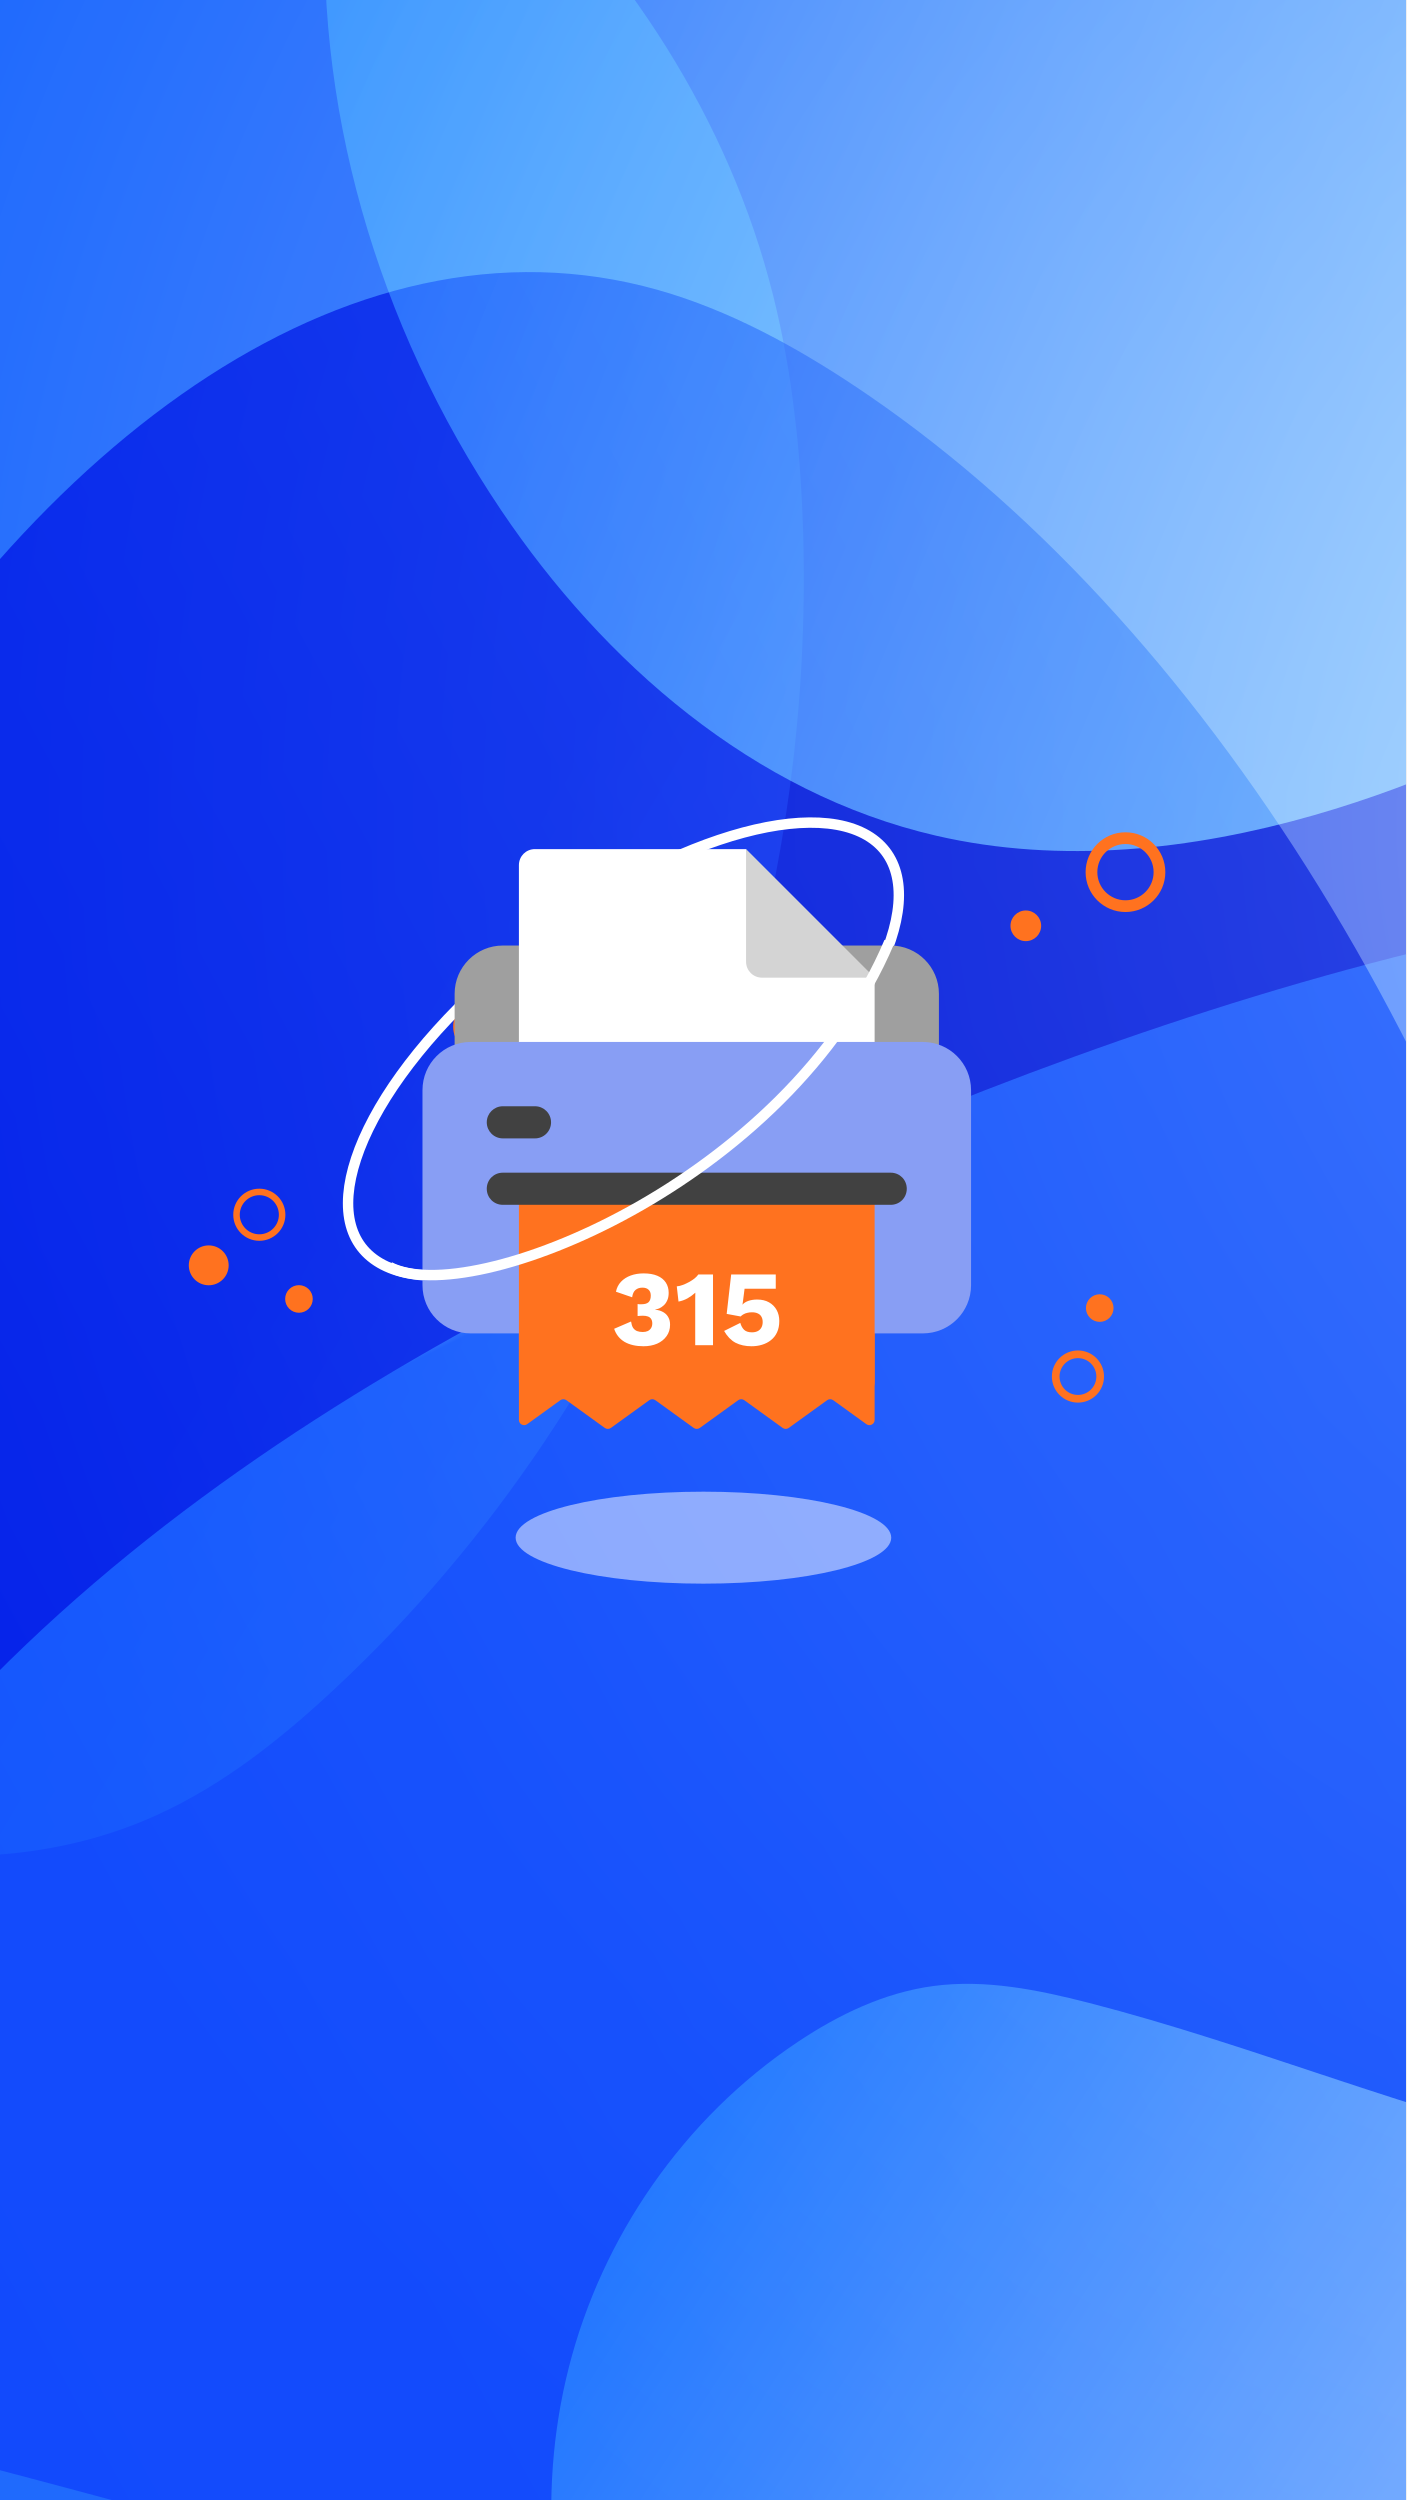
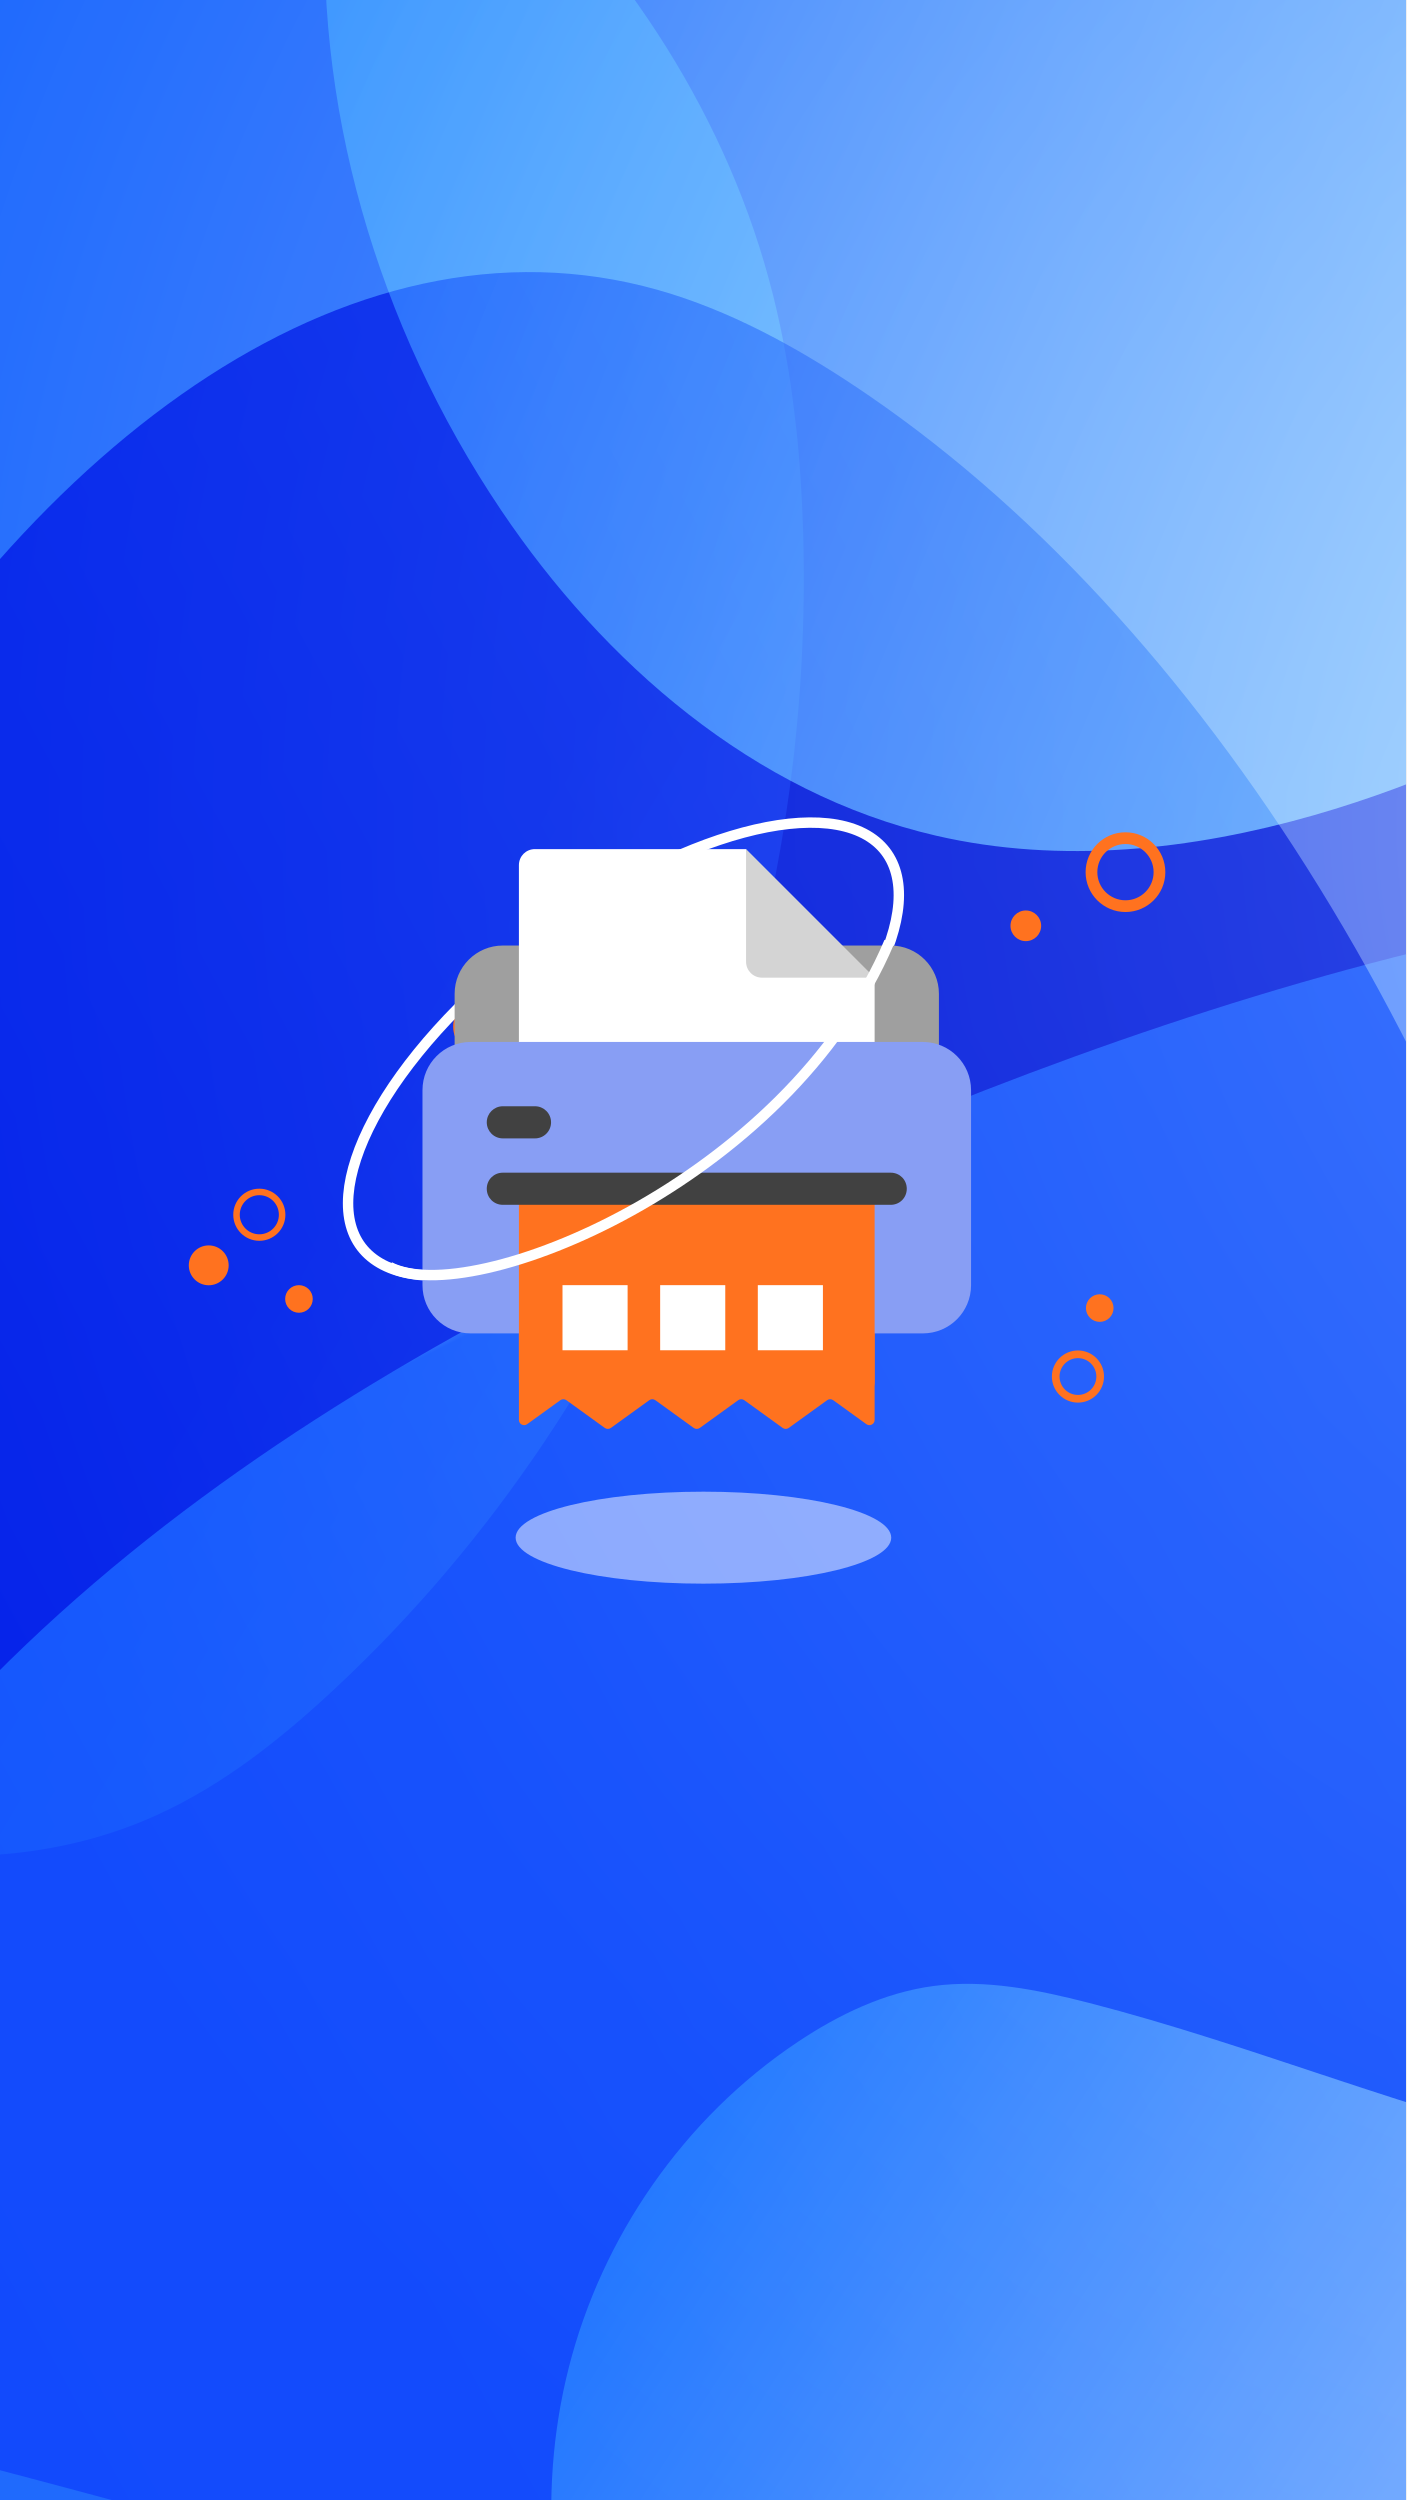
<svg xmlns="http://www.w3.org/2000/svg" width="1080" height="1920" viewBox="0 0 1080 1920" fill="none">
  <g clip-path="url(#clip0_117_314)">
    <rect width="1080" height="1920" fill="#EEEEEE" />
    <mask id="mask0_117_314" style="mask-type:luminance" maskUnits="userSpaceOnUse" x="0" y="-81" width="1080" height="2082">
      <path d="M1080 2000.77L1080 -81L-0 -81L-0 2000.77L1080 2000.77Z" fill="white" />
    </mask>
    <g mask="url(#mask0_117_314)">
      <path d="M1080 2000.77L1080 -80.999L0 -80.999L0 2000.77L1080 2000.77Z" fill="url(#paint0_radial_117_314)" />
-       <path style="mix-blend-mode:screen" d="M-852.822 -355.09C-569.025 -410.127 -269.163 -426.989 5.616 -339.269C280.422 -251.548 526.014 -44.021 593.838 227.207C608.553 286.069 614.844 346.675 616.761 407.176C627.075 734.665 501.309 1068.84 257.229 1296.9C216.621 1334.84 172.422 1370.18 121.311 1393.57C-10.557 1453.89 -173.988 1424.1 -292.869 1342.44C-411.75 1260.81 -490.752 1134.55 -541.269 1002.56C-591.813 870.578 -616.788 731.074 -648.54 593.755C-679.077 461.693 -716.067 331.114 -753.03 200.586C-773.523 128.193 -794.232 55.253 -828.819 -11.988C-874.314 -100.438 -942.003 -173.82 -1014.63 -242.336C-1054.24 -279.704 -1072.09 -298.934 -1010.5 -321.417C-961.902 -339.165 -903.717 -345.228 -852.795 -355.09L-852.822 -355.09Z" fill="url(#paint1_linear_117_314)" />
+       <path style="mix-blend-mode:screen" d="M-852.822 -355.09C-569.025 -410.127 -269.163 -426.989 5.616 -339.269C280.422 -251.548 526.014 -44.021 593.838 227.207C608.553 286.069 614.844 346.675 616.761 407.176C627.075 734.665 501.309 1068.84 257.229 1296.9C216.621 1334.84 172.422 1370.18 121.311 1393.57C-10.557 1453.89 -173.988 1424.1 -292.869 1342.44C-411.75 1260.81 -490.752 1134.55 -541.269 1002.56C-591.813 870.578 -616.788 731.074 -648.54 593.755C-679.077 461.693 -716.067 331.114 -753.03 200.587C-773.523 128.193 -794.232 55.253 -828.819 -11.988C-874.314 -100.438 -942.003 -173.82 -1014.63 -242.336C-1054.24 -279.704 -1072.09 -298.934 -1010.5 -321.417C-961.902 -339.165 -903.717 -345.228 -852.795 -355.09L-852.822 -355.09Z" fill="url(#paint1_linear_117_314)" />
      <g style="mix-blend-mode:multiply">
        <path d="M-454.086 1698.42C-398.564 1308.9 -306.995 921.932 -140.841 628.626C25.314 335.364 276.682 150.019 516.574 226.058C568.644 242.557 619.126 270.668 668.019 304.294C932.59 486.097 1154.87 842.979 1251.12 1285.45C1267.15 1359.07 1279.83 1435.64 1280.54 1513.79C1282.43 1715.45 1201.43 1903.18 1094.75 2004.05C988.057 2104.93 859.784 2129.19 736.908 2114.17C614.031 2099.19 494.113 2047.63 373.564 2005.89C257.618 1965.76 140.603 1934.56 23.643 1903.4C-41.247 1886.09 -106.602 1868.79 -172.313 1872.24C-258.732 1876.81 -340.906 1918.28 -420.943 1968.81C-464.604 1996.39 -486.161 2007.37 -482.518 1916.63C-479.642 1844.98 -464.084 1768.22 -454.141 1698.33L-454.086 1698.42Z" fill="url(#paint2_linear_117_314)" style="mix-blend-mode:screen" />
      </g>
-       <path style="mix-blend-mode:screen" d="M1339.31 1993.13C1270.22 2072.37 1195.4 2147.94 1108 2208.07C1020.6 2268.24 919.728 2312.66 813.024 2324.55C753.786 2331.16 692.118 2327.38 637.389 2304.54C556.66 2270.84 498.717 2198.73 464.373 2120.66C422.685 2025.89 411.426 1918.26 436.833 1818.26C462.24 1718.28 524.88 1626.79 612.684 1568.19C644.085 1547.24 679.24 1530.22 717.094 1525.23C756.838 1519.97 797.094 1528.17 835.839 1538.11C964.008 1571 1086.37 1623.43 1215.68 1651.98C1244.67 1658.38 1274.64 1663.59 1304.1 1659.4C1334.69 1655.05 1362.74 1640.84 1389.18 1625.39C1435.56 1598.27 1479.06 1566.58 1518.83 1531C1541.67 1510.58 1593.11 1433.08 1623.7 1434.72C1629.96 1480.21 1606.47 1540.79 1591.89 1584.04C1575.07 1633.95 1553.26 1682.24 1528.01 1728.72C1476.44 1823.73 1410.75 1911.13 1339.31 1993.1L1339.31 1993.13Z" fill="url(#paint3_linear_117_314)" />
+       <path style="mix-blend-mode:screen" d="M1339.31 1993.13C1270.22 2072.37 1195.4 2147.94 1108 2208.07C1020.6 2268.24 919.728 2312.66 813.024 2324.55C753.786 2331.16 692.118 2327.38 637.389 2304.54C556.659 2270.84 498.717 2198.73 464.373 2120.66C422.685 2025.89 411.426 1918.26 436.833 1818.26C462.24 1718.28 524.88 1626.79 612.684 1568.19C644.085 1547.24 679.24 1530.22 717.094 1525.23C756.838 1519.97 797.095 1528.17 835.84 1538.11C964.009 1571 1086.37 1623.43 1215.68 1651.98C1244.67 1658.38 1274.64 1663.59 1304.1 1659.4C1334.69 1655.05 1362.74 1640.84 1389.18 1625.39C1435.56 1598.27 1479.06 1566.58 1518.83 1531C1541.67 1510.58 1593.11 1433.08 1623.7 1434.72C1629.96 1480.21 1606.47 1540.79 1591.89 1584.04C1575.07 1633.95 1553.26 1682.24 1528.01 1728.72C1476.44 1823.73 1410.75 1911.13 1339.31 1993.1L1339.31 1993.13Z" fill="url(#paint3_linear_117_314)" />
      <path style="mix-blend-mode:screen" d="M1762.92 -54.679C1674.55 92.502 1575.78 235.286 1452.12 356.601C1328.46 477.916 1178.34 577.477 1009.24 626.034C915.333 652.993 814.434 663.818 719.124 641.856C578.535 609.484 463.488 508.7 384.837 391.809C289.365 249.91 239.388 78.815 250.971 -89.939C262.527 -258.692 336.858 -423.933 461.652 -542.854C506.283 -585.374 558.15 -622.56 617.901 -641.036C680.649 -660.448 748.203 -658.236 813.84 -652.772C1030.97 -634.712 1244.44 -583.475 1462.08 -572.754C1510.93 -570.36 1560.96 -570.151 1607.34 -584.984C1655.54 -600.415 1696.77 -631.095 1734.97 -663.363C1802.04 -719.961 1863.06 -783.195 1916.9 -851.659C1947.84 -891.004 2008.19 -1030.48 2058.16 -1036.23C2081.73 -964.335 2061.62 -859.882 2050.82 -785.927C2038.34 -700.522 2017.28 -616.445 1990.18 -534.293C1934.77 -366.424 1854.31 -206.934 1762.92 -54.731L1762.92 -54.679Z" fill="url(#paint4_linear_117_314)" />
      <path style="mix-blend-mode:screen" d="M619.461 893.904C445.635 969.576 275.589 1056.46 126.792 1171.51C-22.005 1286.55 -149.364 1431.36 -221.859 1601.39C-262.116 1695.83 -285.12 1799.24 -270.972 1900.41C-250.101 2049.65 -150.066 2179.84 -28.161 2274.01C119.853 2388.35 305.37 2458.69 494.937 2464.99C684.531 2471.29 876.96 2412.16 1023.19 2295.69C1075.49 2254.05 1122.58 2204.3 1149.69 2144.37C1178.14 2081.45 1182.98 2011.16 1184 1942.52C1187.38 1715.5 1153.33 1488.67 1164.94 1261.88C1167.56 1211.01 1172.74 1159.12 1194.34 1112.62C1216.78 1064.32 1255.5 1024.93 1295.62 988.806C1366.06 925.416 1443.23 869.026 1525.47 820.625C1572.72 792.808 1734.91 745.395 1746.76 694.184C1669.09 661.942 1550.31 671.493 1466.61 674.667C1369.98 678.336 1273.83 691.061 1179.22 710.239C985.878 749.455 799.173 815.603 619.407 893.852L619.461 893.904Z" fill="url(#paint5_linear_117_314)" />
    </g>
    <circle cx="199.16" cy="932.924" r="17.516" stroke="#FF721F" stroke-width="5" />
    <path fill-rule="evenodd" clip-rule="evenodd" d="M827.862 1071.31C835.665 1071.31 841.991 1064.98 841.991 1057.18C841.991 1049.38 835.665 1043.05 827.862 1043.05C820.059 1043.05 813.733 1049.38 813.733 1057.18C813.733 1064.98 820.059 1071.31 827.862 1071.31ZM827.862 1077.2C838.916 1077.2 847.878 1068.23 847.878 1057.18C847.878 1046.13 838.916 1037.16 827.862 1037.16C816.808 1037.16 807.846 1046.13 807.846 1057.18C807.846 1068.23 816.808 1077.2 827.862 1077.2Z" fill="#FF721F" />
-     <path fill-rule="evenodd" clip-rule="evenodd" d="M864.361 691.423C876.296 691.423 885.97 681.748 885.97 669.814C885.97 657.88 876.296 648.205 864.361 648.205C852.427 648.205 842.753 657.88 842.753 669.814C842.753 681.748 852.427 691.423 864.361 691.423ZM864.361 700.427C881.268 700.427 894.974 686.721 894.974 669.814C894.974 652.907 881.268 639.202 864.361 639.202C847.455 639.202 833.749 652.907 833.749 669.814C833.749 686.721 847.455 700.427 864.361 700.427Z" fill="#FF721F" />
+     <path fill-rule="evenodd" clip-rule="evenodd" d="M864.362 691.423C876.296 691.423 885.97 681.748 885.97 669.814C885.97 657.88 876.296 648.205 864.362 648.205C852.427 648.205 842.753 657.88 842.753 669.814C842.753 681.748 852.427 691.423 864.362 691.423ZM864.362 700.427C881.268 700.427 894.974 686.721 894.974 669.814C894.974 652.907 881.268 639.202 864.362 639.202C847.455 639.202 833.749 652.907 833.749 669.814C833.749 686.721 847.455 700.427 864.362 700.427Z" fill="#FF721F" />
    <circle cx="160.306" cy="971.778" r="15.306" fill="#FF721F" />
    <circle cx="787.83" cy="711.023" r="11.774" fill="#FF721F" />
    <circle cx="844.597" cy="1004.6" r="10.597" fill="#FF721F" />
    <circle cx="229.597" cy="997.597" r="10.597" fill="#FF721F" />
    <ellipse cx="540.232" cy="1180.93" rx="144.232" ry="35.322" fill="white" fill-opacity="0.5" />
    <circle cx="369.207" cy="788.391" r="21.193" fill="#FF721F" />
    <path d="M587.054 855.252C536.339 901.767 478.125 938.056 425.19 959.183C371.946 980.433 325.568 985.809 296.83 972.67C268.093 959.532 260.394 929.432 273.498 889.83C286.525 850.458 319.85 802.79 370.566 756.274C421.282 709.759 479.495 673.47 532.43 652.344C585.674 631.093 632.052 625.717 660.79 638.856C689.527 651.994 697.226 682.094 684.122 721.697C671.095 761.068 637.77 808.736 587.054 855.252Z" stroke="white" stroke-width="8" />
-     <path d="M398.524 1025.94V1090.52C398.524 1093.78 402.222 1095.67 404.867 1093.76L430.33 1075.36C431.728 1074.34 433.618 1074.34 435.016 1075.36L464.479 1096.65C465.877 1097.66 467.767 1097.66 469.165 1096.65L498.628 1075.36C500.026 1074.34 501.916 1074.34 503.314 1075.36L532.777 1096.65C534.175 1097.66 536.065 1097.66 537.464 1096.65L566.926 1075.36C568.325 1074.34 570.214 1074.34 571.613 1075.36L601.075 1096.65C602.474 1097.66 604.363 1097.66 605.762 1096.65L635.224 1075.36C636.623 1074.34 638.512 1074.34 639.911 1075.36L665.373 1093.76C668.018 1095.67 671.716 1093.78 671.716 1090.52V842.321C671.716 840.112 669.926 838.321 667.716 838.321H402.524C400.315 838.321 398.524 840.112 398.524 842.321V1025.94Z" fill="#FF721F" />
+     <path d="M398.524 1025.94V1090.52C398.524 1093.78 402.222 1095.67 404.867 1093.76L430.33 1075.36C431.728 1074.34 433.618 1074.34 435.016 1075.36L464.479 1096.65C465.877 1097.66 467.767 1097.66 469.165 1096.65L498.628 1075.36C500.026 1074.34 501.916 1074.34 503.315 1075.36L532.777 1096.65C534.175 1097.66 536.065 1097.66 537.464 1096.65L566.926 1075.36C568.325 1074.34 570.214 1074.34 571.613 1075.36L601.075 1096.65C602.474 1097.66 604.363 1097.66 605.762 1096.65L635.224 1075.36C636.623 1074.34 638.512 1074.34 639.911 1075.36L665.373 1093.76C668.018 1095.67 671.716 1093.78 671.716 1090.52V842.321C671.716 840.112 669.926 838.321 667.716 838.321H402.524C400.315 838.321 398.524 840.112 398.524 842.321V1025.94Z" fill="#FF721F" />
    <path d="M410.867 824.915H361.494C354.672 824.915 349.151 819.394 349.151 812.572V763.199C349.151 742.781 365.762 726.17 386.18 726.17H410.867C417.689 726.17 423.21 731.691 423.21 738.513V812.572C423.21 819.394 417.689 824.915 410.867 824.915Z" fill="#9F9F9F" />
    <path d="M721.088 812.572C721.088 819.394 715.567 824.915 708.745 824.915H659.372C652.55 824.915 647.029 819.394 647.029 812.572L622.343 738.513C622.343 731.691 627.864 726.17 634.686 726.17H684.058C704.477 726.17 721.088 742.781 721.088 763.199V812.572Z" fill="#9F9F9F" />
    <path d="M671.716 750.856V812.572C671.716 819.483 666.286 824.915 659.373 824.915H410.867C403.954 824.915 398.524 819.483 398.524 812.572V664.455C398.524 657.542 403.954 652.112 410.867 652.112H572.972L597.658 726.17L671.716 750.856Z" fill="white" />
    <path d="M708.745 800.229H361.494C341.004 800.229 324.465 816.767 324.465 837.258V987.02C324.465 1007.51 341.004 1024.05 361.494 1024.05H708.745C729.235 1024.05 745.774 1007.51 745.774 987.02V837.258C745.774 816.767 729.235 800.229 708.745 800.229Z" fill="#889EF4" />
    <path d="M572.971 738.513C572.971 745.425 578.401 750.856 585.314 750.856H671.715L572.971 652.112V738.513Z" fill="#D4D4D4" />
    <path d="M410.867 874.287H386.18C379.358 874.287 373.837 868.766 373.837 861.944C373.837 855.121 379.358 849.601 386.18 849.601H410.867C417.689 849.601 423.21 855.121 423.21 861.944C423.21 868.766 417.689 874.287 410.867 874.287Z" fill="#414141" />
    <path d="M671.716 915.429V1061.08C671.716 1067.99 666.286 1073.42 659.373 1073.42H410.867C403.954 1073.42 398.524 1067.99 398.524 1061.08V915.429H671.716Z" fill="#FF721F" />
    <path d="M696.402 912.962C696.402 919.873 690.972 925.305 684.059 925.305H386.18C379.268 925.305 373.837 919.873 373.837 912.962C373.837 906.049 379.268 900.619 386.18 900.619H684.059C690.972 900.619 696.402 906.049 696.402 912.962Z" fill="#414141" />
-     <path d="M494.203 1033.92C488.388 1033.92 483.533 1032.8 479.638 1030.55C475.798 1028.25 473.137 1024.9 471.656 1020.51L484.658 1014.91C484.932 1016.89 485.426 1018.48 486.139 1019.69C486.907 1020.84 487.922 1021.69 489.183 1022.24C490.445 1022.73 491.926 1022.98 493.627 1022.98C495.163 1022.98 496.452 1022.73 497.494 1022.24C498.591 1021.69 499.442 1020.92 500.045 1019.93C500.649 1018.95 500.95 1017.77 500.95 1016.4C500.95 1014.97 500.649 1013.82 500.045 1012.94C499.497 1012.06 498.674 1011.43 497.577 1011.05C496.534 1010.66 495.245 1010.47 493.709 1010.47C492.996 1010.47 492.338 1010.5 491.734 1010.55C491.131 1010.55 490.445 1010.61 489.677 1010.72V1001.5C490.116 1001.56 490.555 1001.61 490.994 1001.67C491.433 1001.67 491.954 1001.67 492.557 1001.67C495.135 1001.67 496.973 1001.15 498.07 1000.1C499.222 999.006 499.798 997.306 499.798 995.002C499.798 993.027 499.222 991.518 498.07 990.476C496.973 989.433 495.41 988.912 493.38 988.912C491.241 988.912 489.485 989.488 488.114 990.64C486.742 991.737 485.864 993.63 485.48 996.318L473.055 992.039C473.659 989.022 474.948 986.471 476.923 984.387C478.897 982.302 481.366 980.711 484.328 979.614C487.346 978.517 490.665 977.968 494.285 977.968C498.454 977.968 501.965 978.572 504.818 979.778C507.67 980.985 509.837 982.713 511.319 984.963C512.8 987.212 513.54 989.845 513.54 992.862C513.54 995.221 513.156 997.196 512.388 998.787C511.675 1000.38 510.743 1001.67 509.591 1002.65C508.493 1003.64 507.369 1004.38 506.217 1004.88C505.065 1005.31 504.105 1005.59 503.337 1005.7V1005.95C504.324 1005.95 505.449 1006.14 506.71 1006.52C507.972 1006.91 509.207 1007.54 510.413 1008.41C511.62 1009.24 512.608 1010.39 513.376 1011.87C514.199 1013.35 514.61 1015.19 514.61 1017.38C514.61 1020.78 513.705 1023.72 511.895 1026.19C510.139 1028.66 507.725 1030.58 504.653 1031.95C501.581 1033.26 498.098 1033.92 494.203 1033.92Z" fill="white" />
-     <path d="M533.929 1033.1V1001.83C533.929 1000.41 533.929 998.951 533.929 997.47C533.984 995.934 534.011 994.371 534.011 992.78C532.201 994.426 530.198 995.879 528.004 997.141C525.81 998.348 523.506 999.171 521.092 999.61L519.775 987.925C521.202 987.815 522.71 987.459 524.301 986.855C525.947 986.252 527.565 985.511 529.156 984.633C530.747 983.756 532.173 982.823 533.435 981.836C534.697 980.793 535.657 979.778 536.315 978.791H547.588V1033.1H533.929Z" fill="white" />
-     <path d="M577.184 1033.92C572.466 1033.92 568.352 1033.02 564.841 1031.21C561.385 1029.34 558.478 1026.33 556.119 1022.16L568.544 1015.98C569.147 1018.18 570.107 1019.93 571.424 1021.25C572.795 1022.57 574.825 1023.23 577.513 1023.23C579.214 1023.23 580.668 1022.92 581.874 1022.32C583.081 1021.72 584.014 1020.84 584.672 1019.69C585.385 1018.48 585.742 1017.03 585.742 1015.33C585.742 1013.68 585.413 1012.31 584.754 1011.21C584.151 1010.11 583.246 1009.29 582.039 1008.74C580.832 1008.14 579.324 1007.84 577.513 1007.84C576.197 1007.84 575.017 1007.98 573.975 1008.25C572.933 1008.47 571.973 1008.83 571.095 1009.32C570.272 1009.76 569.504 1010.33 568.791 1011.05L558.093 1009.07L561.55 978.791H595.781V989.735H571.835L570.437 1000.6L570.19 1001.91H570.272C571.369 1000.65 572.905 999.692 574.88 999.034C576.855 998.375 579.049 998.046 581.463 998.046C585.029 998.046 588.073 998.759 590.597 1000.19C593.12 1001.61 595.068 1003.56 596.439 1006.03C597.811 1008.5 598.496 1011.32 598.496 1014.5C598.496 1017.85 597.92 1020.76 596.768 1023.23C595.671 1025.64 594.108 1027.64 592.078 1029.23C590.103 1030.82 587.826 1032 585.248 1032.77C582.725 1033.54 580.037 1033.92 577.184 1033.92Z" fill="white" />
    <path d="M682.983 723.345C604.686 908.197 360.964 1005.92 299.15 972.956" stroke="white" stroke-width="8" />
+     <rect x="432" y="987" width="50" height="50" fill="white" />
+     <rect x="507" y="987" width="50" height="50" fill="white" />
+     <rect x="582" y="987" width="50" height="50" fill="white" />
  </g>
  <defs>
    <radialGradient id="paint0_radial_117_314" cx="0" cy="0" r="1" gradientUnits="userSpaceOnUse" gradientTransform="translate(1541.73 629.328) rotate(90) scale(1641.97 1703.67)">
      <stop stop-color="#889EF4" />
      <stop offset="1" stop-color="#103CE9" />
    </radialGradient>
    <linearGradient id="paint1_linear_117_314" x1="1607.66" y1="1797.06" x2="204.873" y2="976.569" gradientUnits="userSpaceOnUse">
      <stop stop-color="#889EF4" />
      <stop offset="1" stop-color="#103CE9" />
    </linearGradient>
    <linearGradient id="paint2_linear_117_314" x1="1637.92" y1="-372.585" x2="-1011.55" y2="1070.43" gradientUnits="userSpaceOnUse">
      <stop stop-color="#889EF4" />
      <stop offset="1" stop-color="#103CE9" />
    </linearGradient>
    <linearGradient id="paint3_linear_117_314" x1="1354.6" y1="2004.78" x2="601.221" y2="1521.44" gradientUnits="userSpaceOnUse">
      <stop stop-color="#889EF4" />
      <stop offset="1" stop-color="#103CE9" />
    </linearGradient>
    <linearGradient id="paint4_linear_117_314" x1="1791.4" y1="-39.777" x2="425.522" y2="-605.183" gradientUnits="userSpaceOnUse">
      <stop stop-color="#74BBEA" />
      <stop offset="1" stop-color="#103CE9" />
    </linearGradient>
    <linearGradient id="paint5_linear_117_314" x1="606.481" y1="863.133" x2="622.352" y2="895.27" gradientUnits="userSpaceOnUse">
      <stop stop-color="#74BBEA" />
      <stop offset="1" stop-color="#103CE9" />
    </linearGradient>
    <clipPath id="clip0_117_314">
      <rect width="1080" height="1920" fill="white" />
    </clipPath>
  </defs>
</svg>
